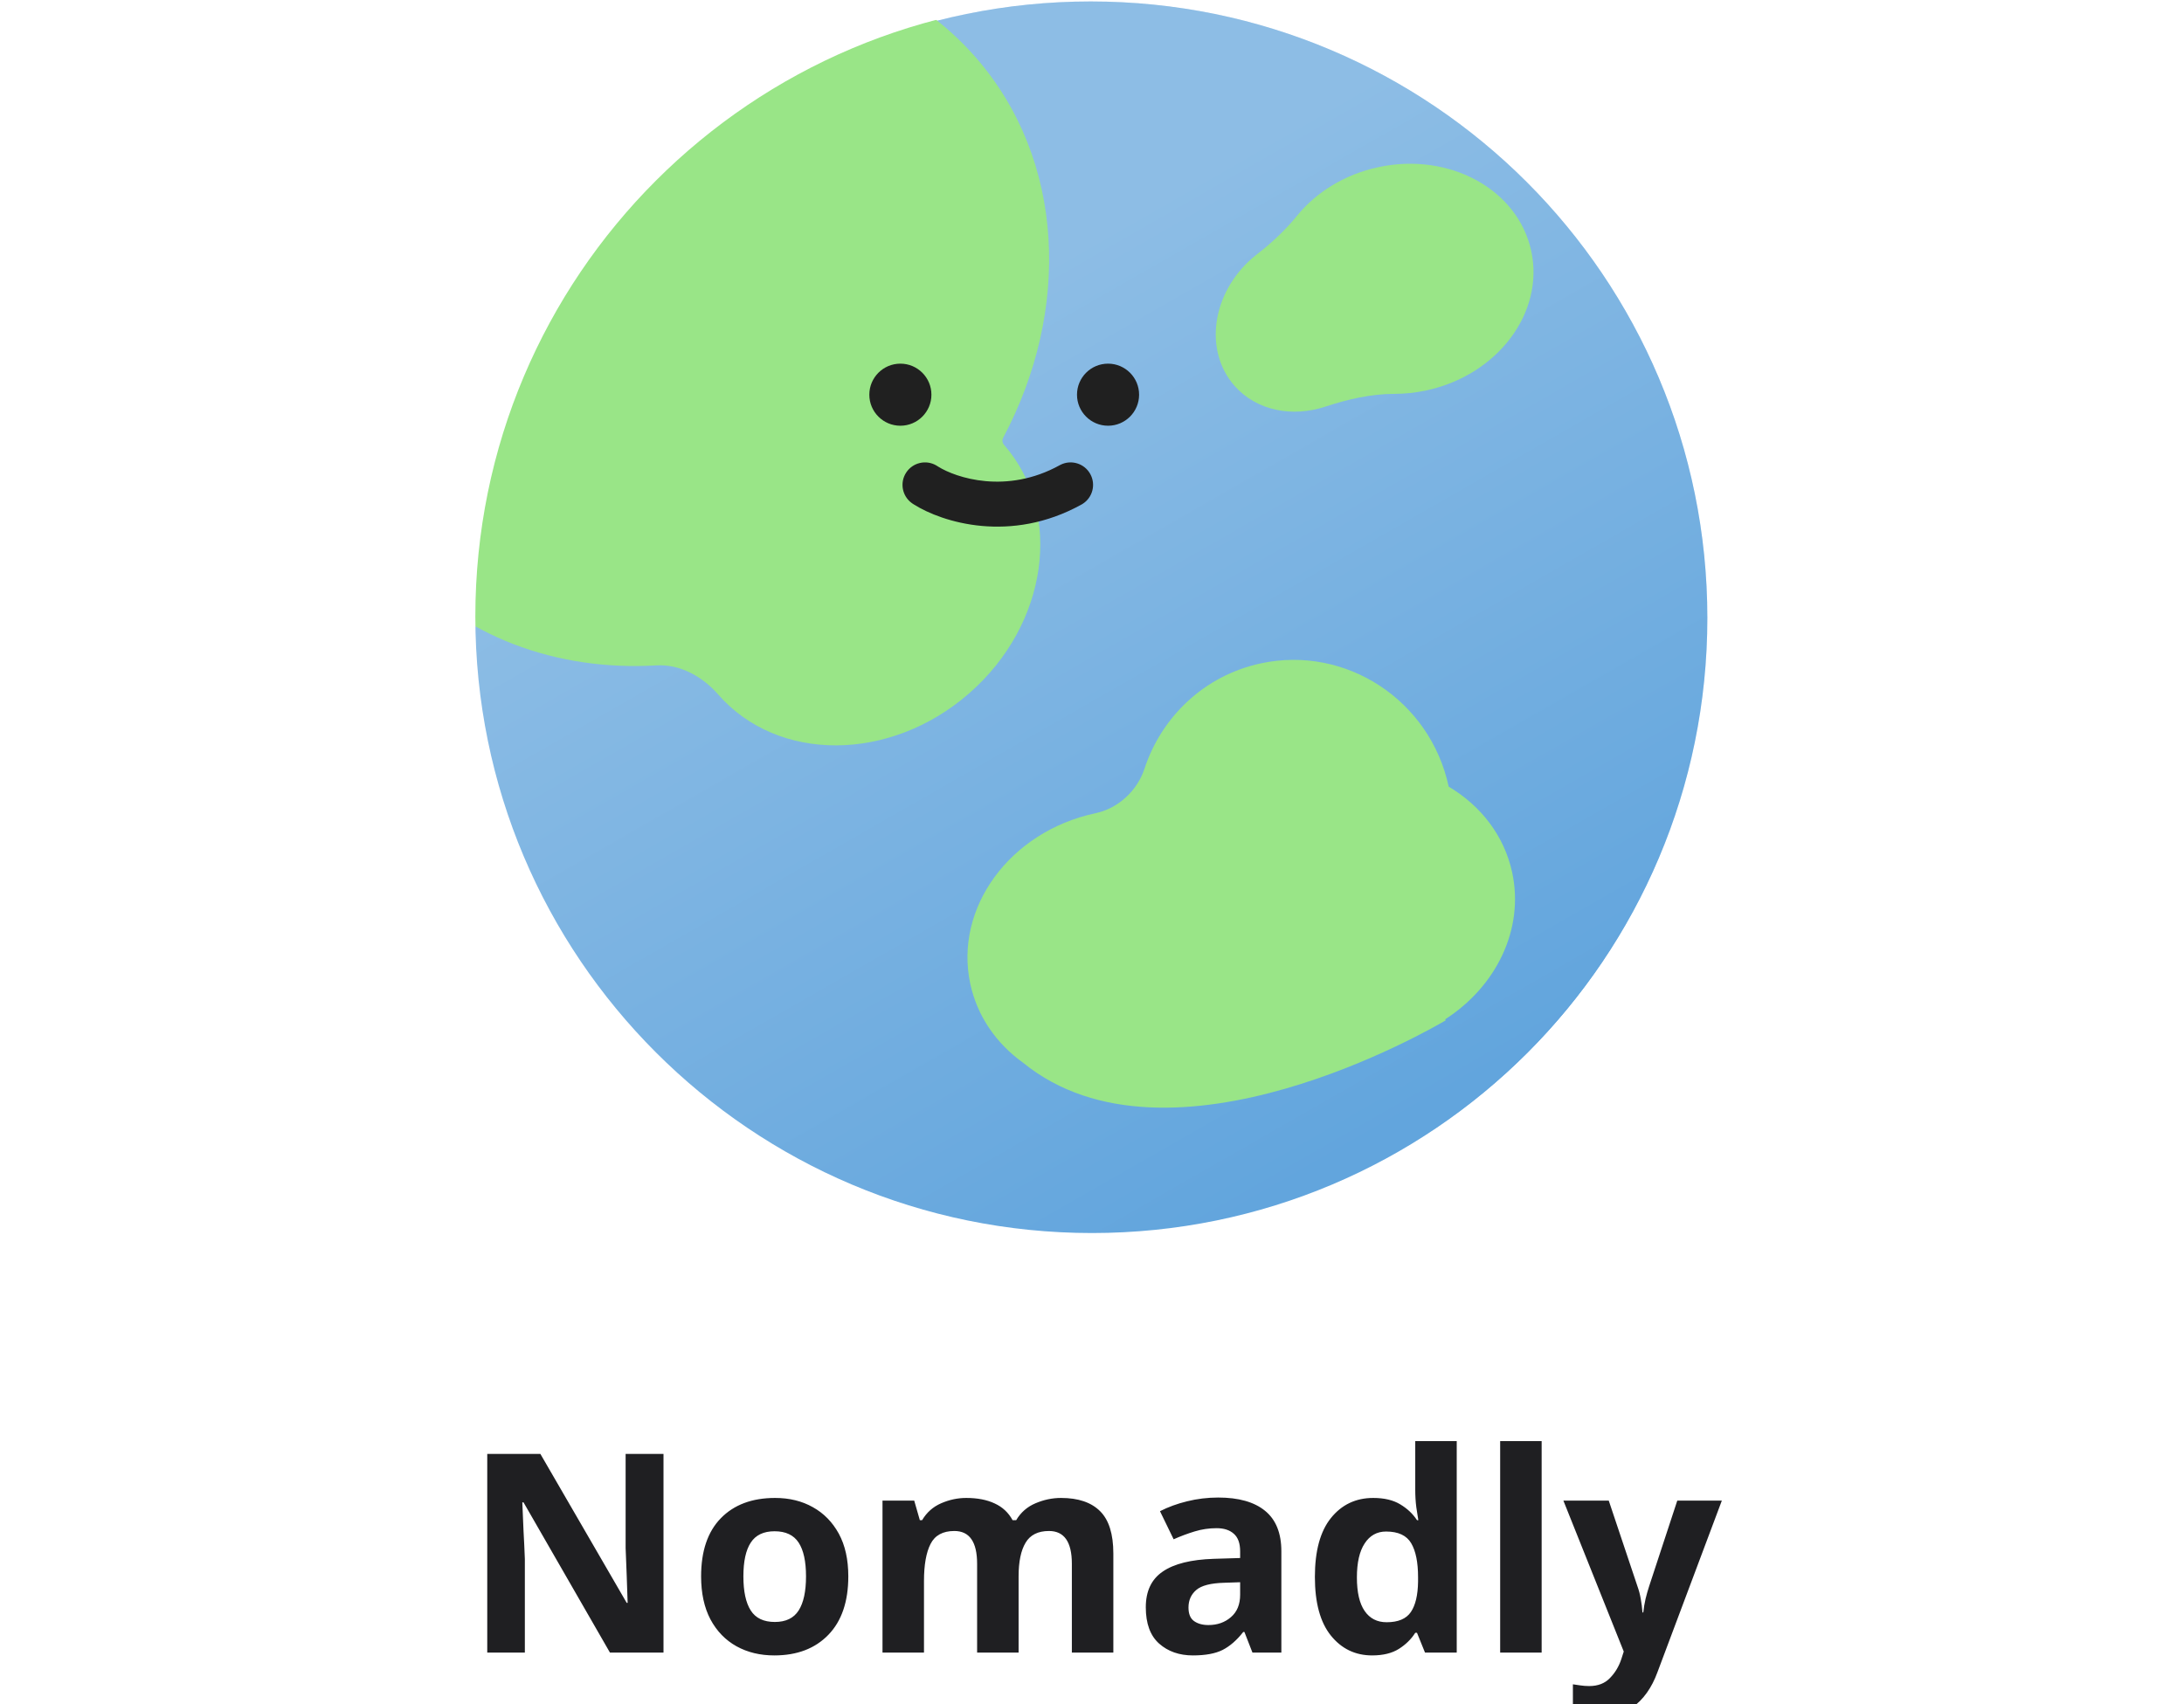
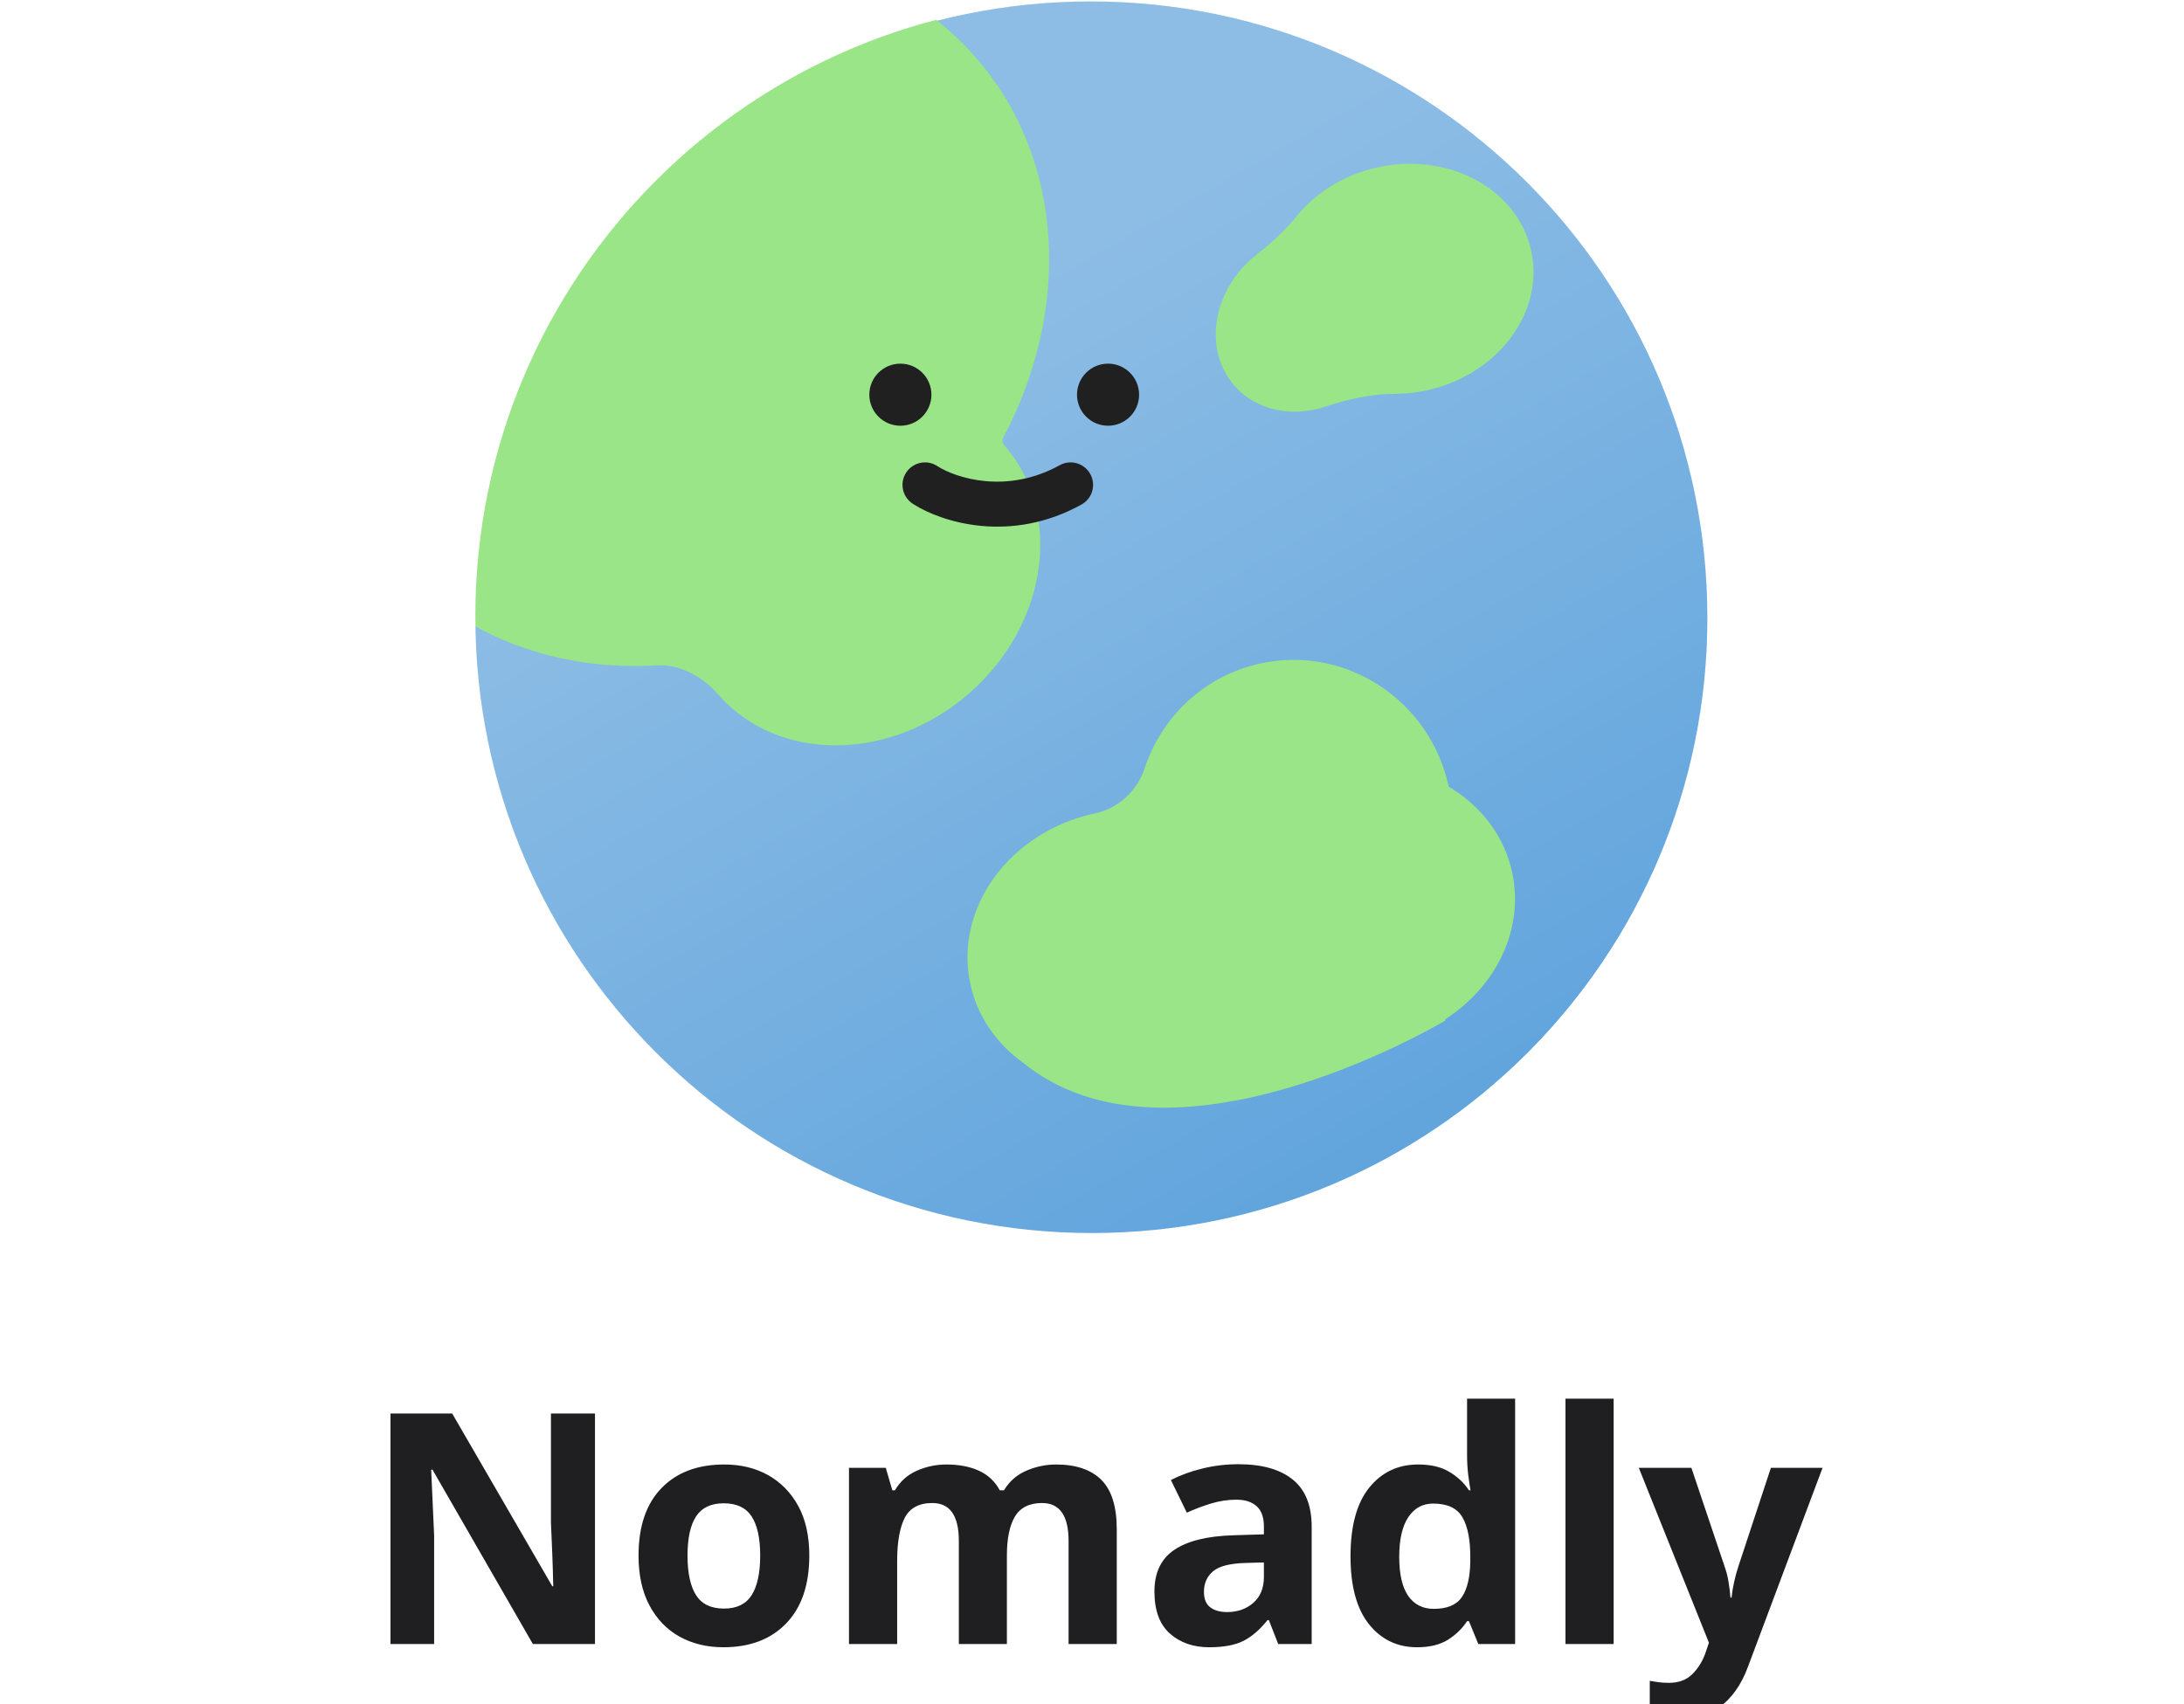
<svg xmlns="http://www.w3.org/2000/svg" width="255" height="199" viewBox="0 0 255 199" fill="none">
  <mask id="mask0_29267_19462" style="mask-type:alpha" maskUnits="userSpaceOnUse" x="55" y="0" width="145" height="144">
    <path d="M199.5 72C199.5 111.765 167.265 144 127.5 144C87.736 144 55.5 111.765 55.5 72C55.5 32.236 87.736 0 127.5 0C167.265 0 199.5 32.236 199.5 72Z" fill="#70ACDE" />
  </mask>
  <g mask="url(#mask0_29267_19462)">
    <circle cx="127.347" cy="72.17" r="72" fill="#70ACDE" />
    <circle cx="127.347" cy="72.17" r="72" fill="url(#paint0_linear_29267_19462)" fill-opacity="0.2" />
    <path d="M54.564 6.963C73.229 -9.343 99.803 -9.462 113.918 6.696C124.373 18.664 125.06 36.206 117.128 51.124C116.986 51.391 117.027 51.719 117.226 51.947C124.196 59.925 122.375 72.92 113.158 80.971C103.942 89.022 90.821 89.081 83.851 81.103C82.025 79.012 79.402 77.545 76.631 77.708C65.041 78.388 53.893 74.404 46.326 65.742C32.211 49.584 35.9 23.268 54.564 6.963Z" fill="#99E587" />
    <path d="M160.925 19.525C169.241 17.735 177.239 22.121 178.788 29.321C180.337 36.52 174.851 43.808 166.534 45.597C165.283 45.866 164.04 45.995 162.824 45.997C160.099 45.999 157.343 46.629 154.755 47.485C150.855 48.775 146.678 47.96 144.119 45.031C140.547 40.941 141.48 34.281 146.204 30.154C146.407 29.977 146.613 29.808 146.822 29.646C148.507 28.345 150.093 26.855 151.435 25.203C153.658 22.468 156.971 20.375 160.925 19.525Z" fill="#99E587" />
    <path d="M147.205 77.472C157.152 75.332 166.975 81.772 169.145 91.857C169.146 91.863 169.15 91.869 169.156 91.872C172.883 94.085 175.634 97.587 176.561 101.897C177.989 108.532 174.687 115.2 168.758 119.027C168.729 119.046 168.733 119.088 168.764 119.102C168.795 119.115 168.814 119.149 168.785 119.167C167.319 120.035 136.515 138.006 119.441 124.102C116.355 121.887 114.109 118.708 113.289 114.897C111.383 106.041 117.902 97.126 127.85 94.986C127.87 94.981 127.891 94.977 127.912 94.972C130.554 94.412 132.785 92.345 133.626 89.778C135.607 83.734 140.604 78.892 147.205 77.472Z" fill="#99E587" />
    <path d="M108.751 46.094C108.751 48.096 107.128 49.719 105.126 49.719C103.124 49.719 101.501 48.096 101.501 46.094C101.501 44.092 103.124 42.469 105.126 42.469C107.128 42.469 108.751 44.092 108.751 46.094Z" fill="#202020" />
    <path d="M132.999 46.094C132.999 48.096 131.376 49.719 129.374 49.719C127.372 49.719 125.749 48.096 125.749 46.094C125.749 44.092 127.372 42.469 129.374 42.469C131.376 42.469 132.999 44.092 132.999 46.094Z" fill="#202020" />
    <path d="M123.85 54.267C125.097 53.657 126.617 54.127 127.297 55.356C127.977 56.585 127.567 58.122 126.388 58.855L126.271 58.923C117.976 63.512 110.007 60.991 106.717 58.922L106.564 58.824L106.453 58.747C105.33 57.929 105.035 56.366 105.803 55.19C106.572 54.015 108.122 53.658 109.322 54.358L109.437 54.429L109.534 54.491C111.628 55.803 117.522 57.764 123.73 54.33L123.85 54.267Z" fill="#202020" />
  </g>
-   <text x="127.5" y="193" text-anchor="middle" font-family="Pretendard, sans-serif" font-size="32.5" font-weight="700" fill="#1F1F22">Nomadly</text>
+   <text x="127.5" y="192" text-anchor="middle" font-family="Pretendard, sans-serif" font-size="37.7" font-weight="700" fill="#1F1F22">Nomadly</text>
  <defs>
    <linearGradient id="paint0_linear_29267_19462" x1="116.276" y1="33.842" x2="169.99" y2="127.641" gradientUnits="userSpaceOnUse">
      <stop stop-color="white" />
      <stop offset="1" stop-color="#2887D7" />
    </linearGradient>
  </defs>
</svg>
